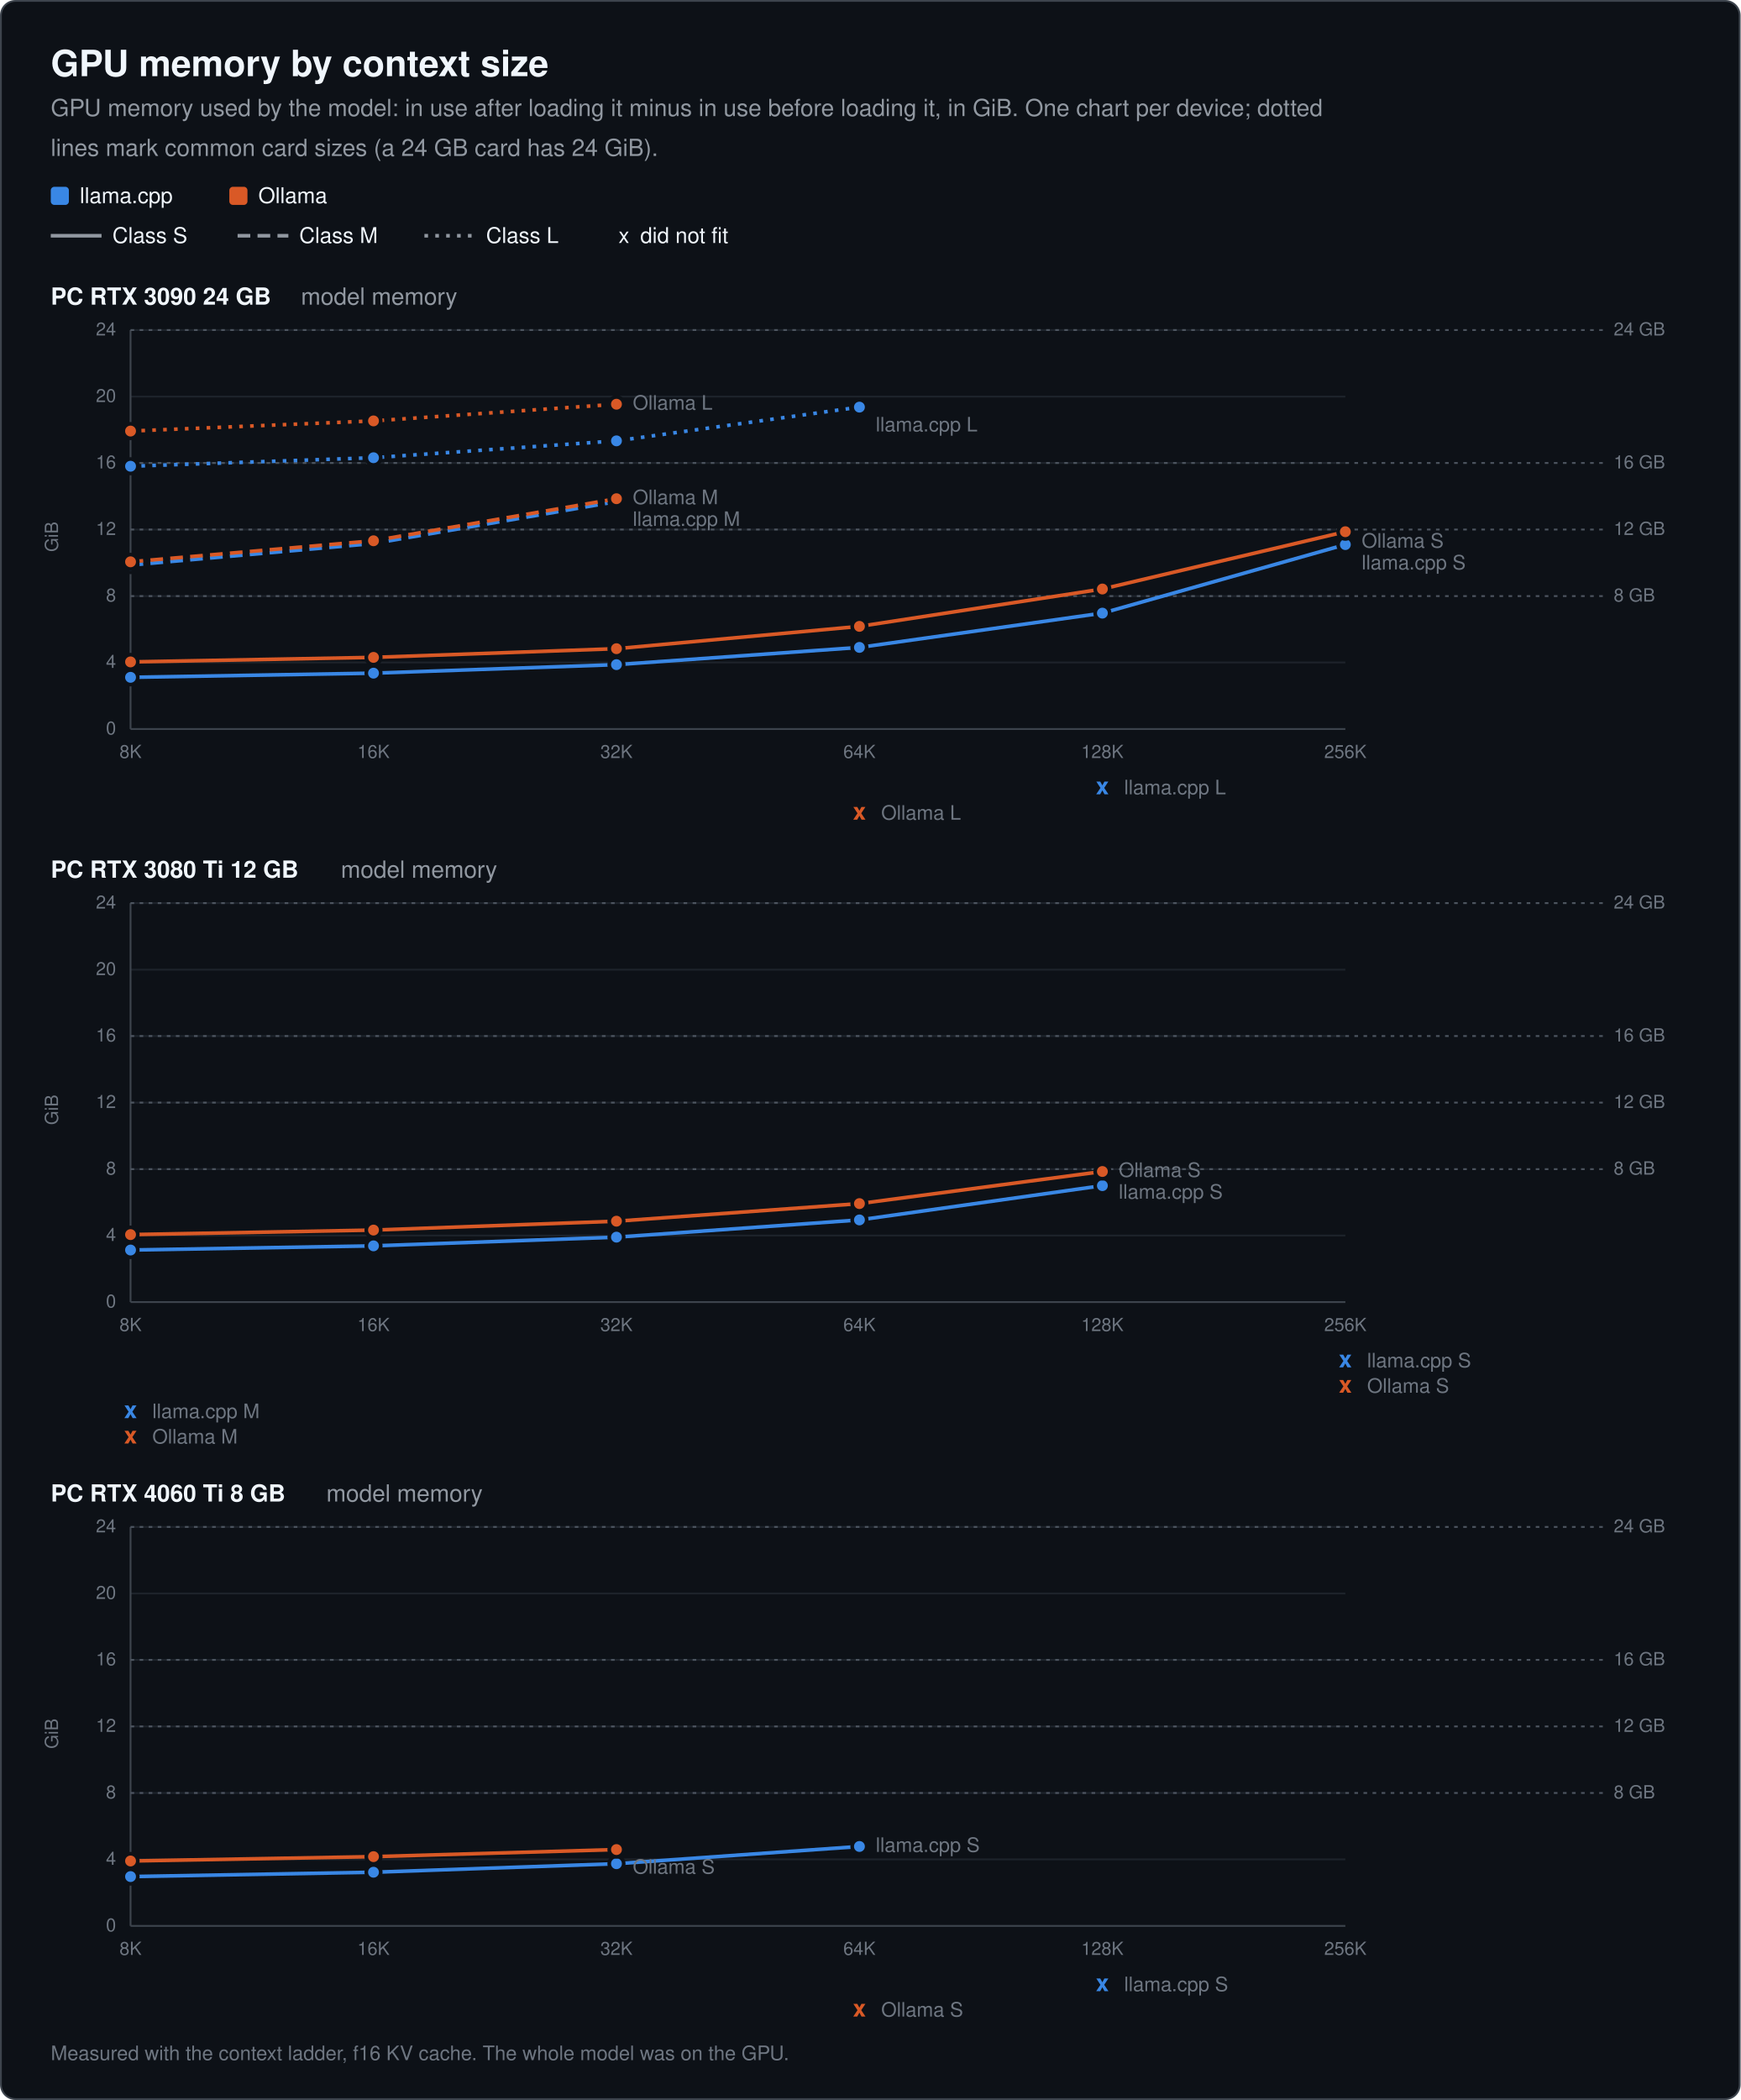
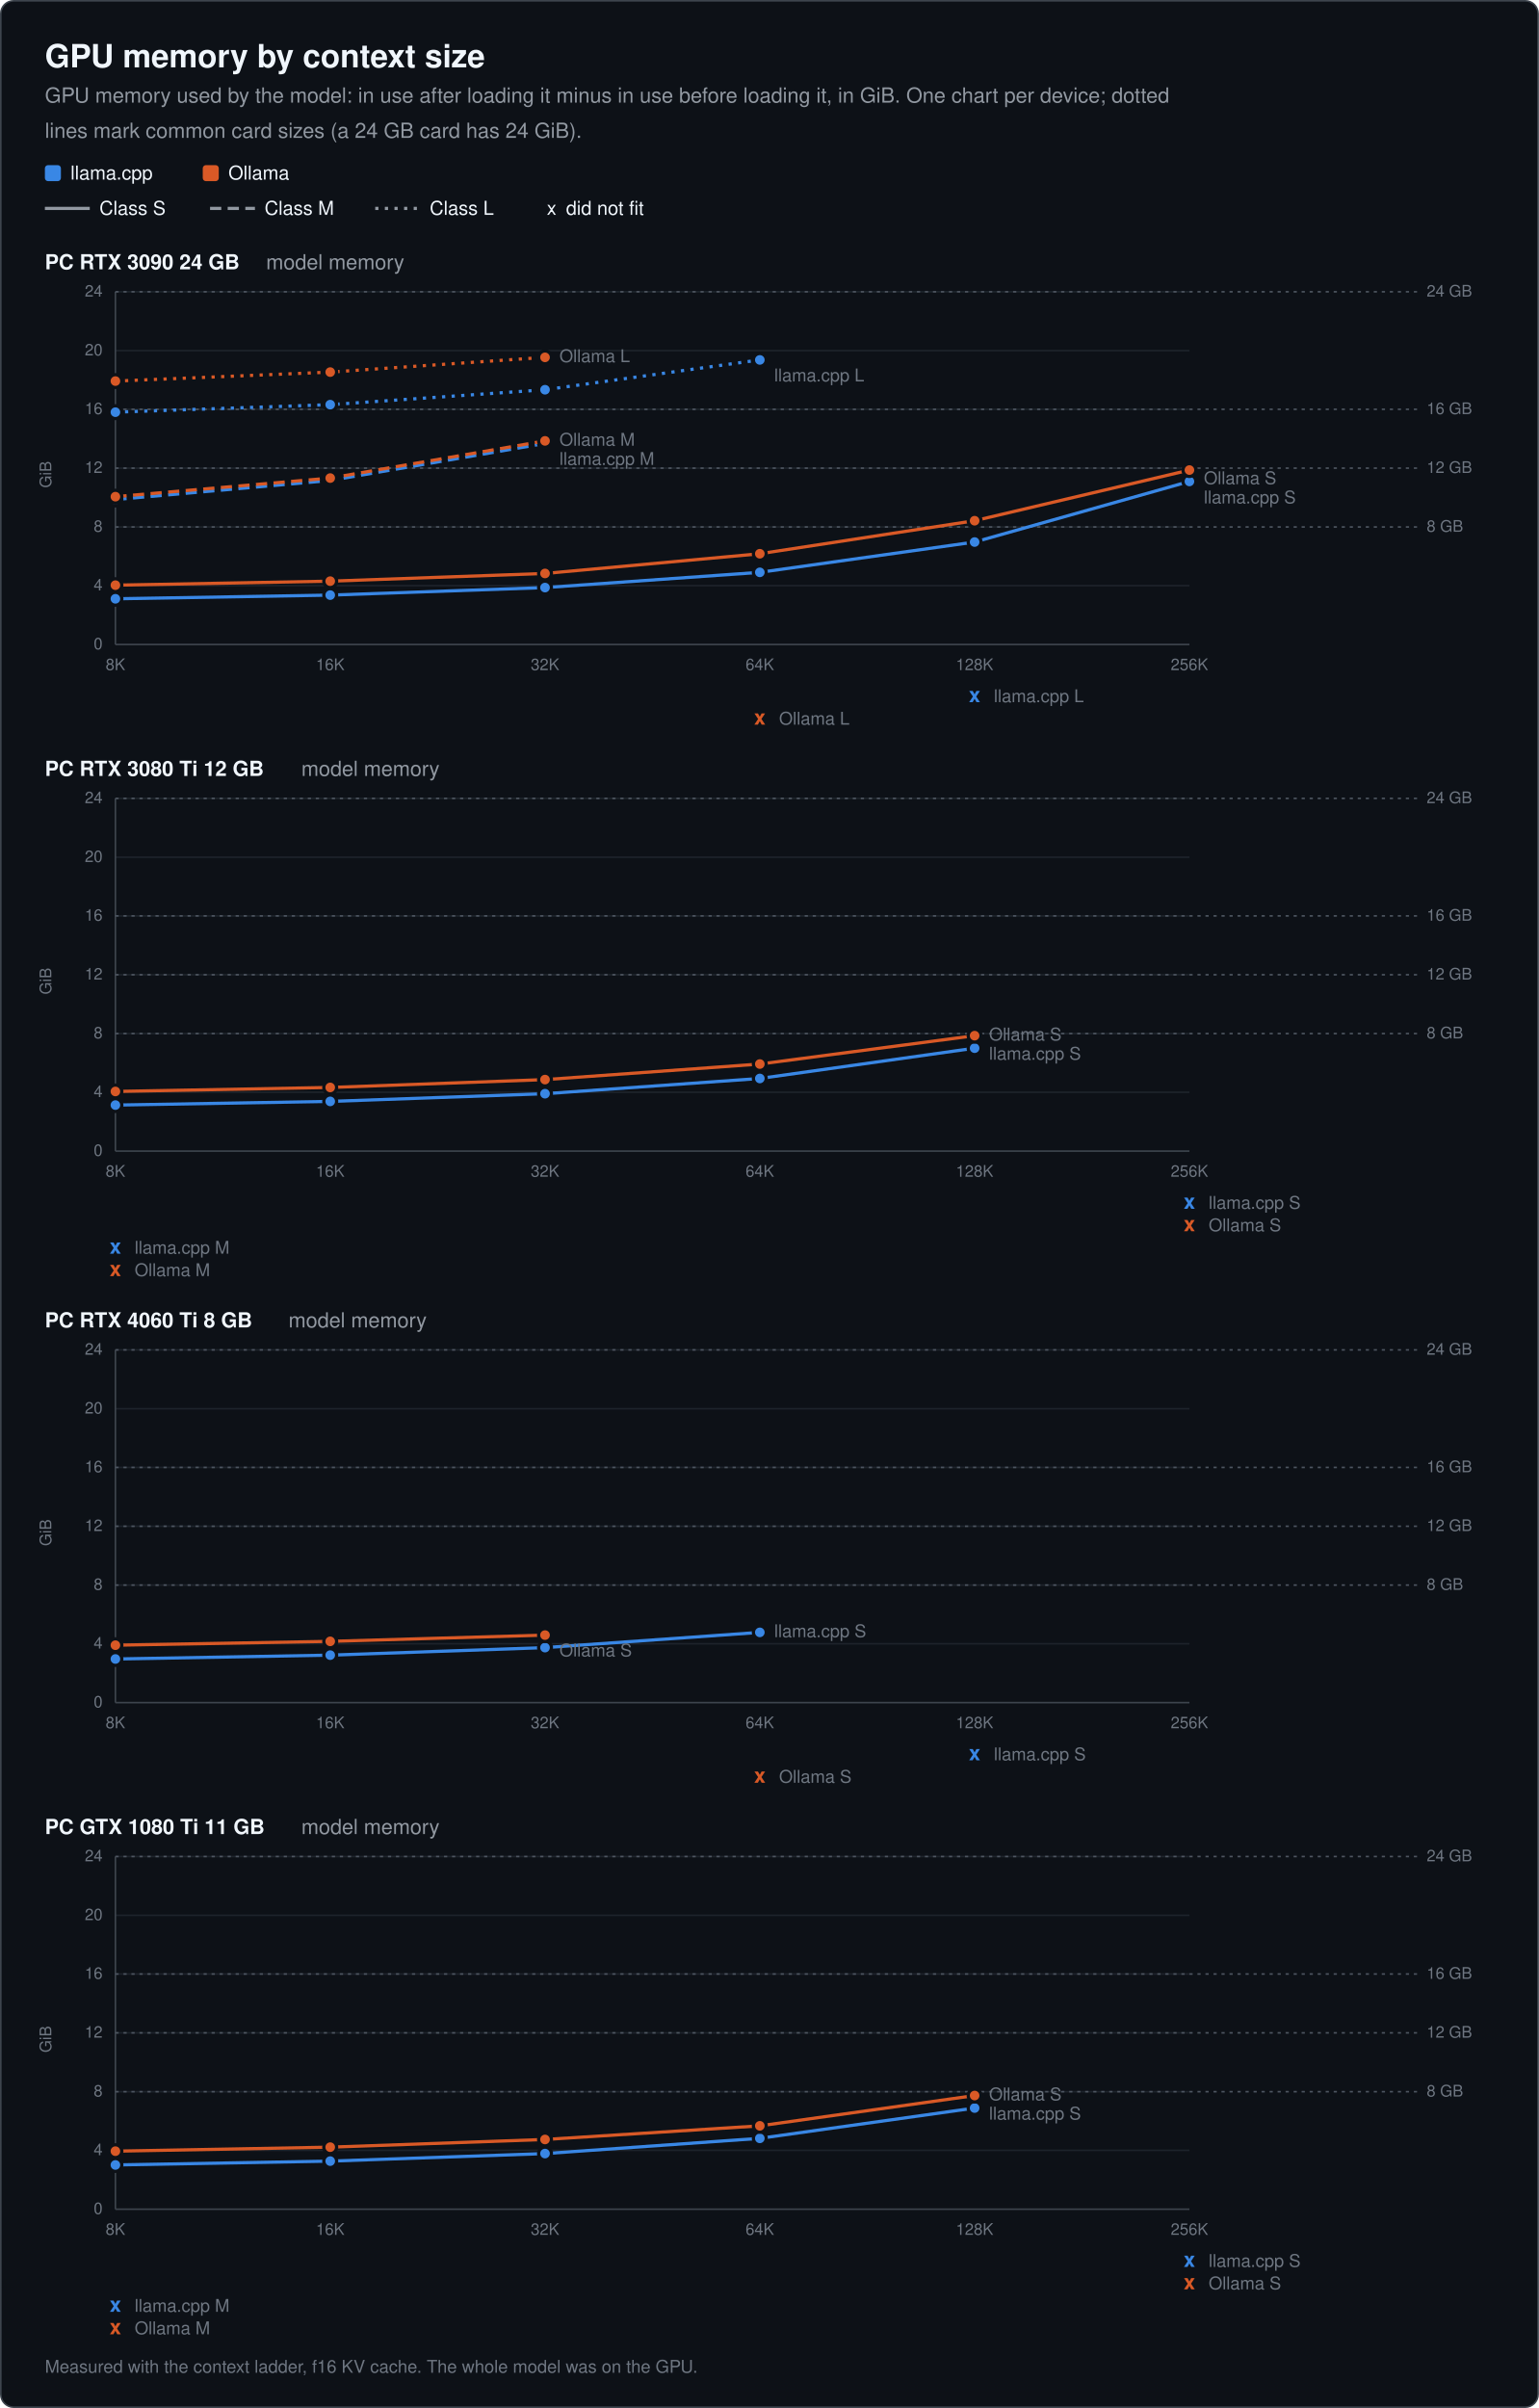
- <svg xmlns="http://www.w3.org/2000/svg" width="960" height="1158" viewBox="0 0 960 1158" role="img" aria-label="GPU memory by context size per device">
+ <svg xmlns="http://www.w3.org/2000/svg" width="960" height="1502" viewBox="0 0 960 1502" role="img" aria-label="GPU memory by context size per device">
  <style>
    text { font-family: system-ui, -apple-system, "Segoe UI", Helvetica, Arial, sans-serif; fill: #9198a1; }
    .title { font-size: 20px; font-weight: 600; fill: #f0f6fc; }
    .section { font-size: 15px; font-weight: 600; fill: #f0f6fc; }
    .panel { font-size: 13px; font-weight: 600; fill: #f0f6fc; }
    .device { font-size: 13px; fill: #f0f6fc; }
    .sub { font-size: 13px; }
    .legend { font-size: 12px; fill: #f0f6fc; }
    .value { font-size: 11px; font-variant-numeric: tabular-nums; }
    .tick { font-size: 10px; fill: #6e7681; font-variant-numeric: tabular-nums; }
    .muted, .note, .foot { fill: #6e7681; }
    .note { font-size: 11px; }
    .foot { font-size: 11px; }
    .cell { font-size: 12px; font-weight: 600; font-variant-numeric: tabular-nums; }
    .limitlabel { font-size: 10px; fill: #6e7681; }
    .grid { stroke: #1d232b; stroke-width: 1; }
    .row { stroke: #1d232b; stroke-width: 1; }
    .base { stroke: #3d444d; stroke-width: 1; }
    .limit { stroke: #4d5560; stroke-width: 1; stroke-dasharray: 2 3; }
    .gapbox { fill: none; stroke: #6e7681; stroke-width: 1; stroke-dasharray: 3 2; }
    </style>
-   <rect x="0.5" y="0.5" width="959" height="1157" rx="8" fill="#0d1117" stroke="#3d444d" />
+   <rect x="0.5" y="0.5" width="959" height="1501" rx="8" fill="#0d1117" stroke="#3d444d" />
  <text x="28" y="42" class="title">GPU memory by context size</text>
  <text x="28" y="64" class="sub">GPU memory used by the model: in use after loading it minus in use before loading it, in GiB. One chart per device; dotted</text>
  <text x="28" y="86" class="sub">lines mark common card sizes (a 24 GB card has 24 GiB).</text>
  <rect x="28" y="103" width="10" height="10" rx="2" fill="#3987e5" />
  <text x="44" y="112" class="legend">llama.cpp</text>
  <rect x="126.48" y="103" width="10" height="10" rx="2" fill="#d95926" />
  <text x="142.48" y="112" class="legend">Ollama</text>
  <line x1="28" y1="130" x2="56" y2="130" stroke="#9198a1" stroke-width="2" />
  <text x="62" y="134" class="legend">Class S</text>
  <line x1="131.04" y1="130" x2="159.04" y2="130" stroke="#9198a1" stroke-width="2" stroke-dasharray="7 4" />
  <text x="165.04" y="134" class="legend">Class M</text>
  <line x1="234.08" y1="130" x2="262.08" y2="130" stroke="#9198a1" stroke-width="2" stroke-dasharray="2 4" />
  <text x="268.08" y="134" class="legend">Class L</text>
  <text x="341.12" y="134" class="legend" style="fill:#f0f6fc">x</text>
  <text x="353.12" y="134" class="legend">did not fit</text>
  <text x="28" y="168" class="panel panel-title">PC RTX 3090 24 GB</text>
  <text x="166" y="168" class="sub">model memory</text>
  <text x="64" y="405.0" class="tick" text-anchor="end">0</text>
  <line x1="72" y1="365.3" x2="742" y2="365.3" class="grid" />
  <text x="64" y="368.3" class="tick" text-anchor="end">4</text>
  <line x1="72" y1="328.7" x2="742" y2="328.7" class="grid" />
  <text x="64" y="331.7" class="tick" text-anchor="end">8</text>
  <line x1="72" y1="292.0" x2="742" y2="292.0" class="grid" />
  <text x="64" y="295.0" class="tick" text-anchor="end">12</text>
  <line x1="72" y1="255.3" x2="742" y2="255.3" class="grid" />
  <text x="64" y="258.3" class="tick" text-anchor="end">16</text>
  <line x1="72" y1="218.7" x2="742" y2="218.7" class="grid" />
  <text x="64" y="221.7" class="tick" text-anchor="end">20</text>
  <line x1="72" y1="182.0" x2="742" y2="182.0" class="grid" />
  <text x="64" y="185.0" class="tick" text-anchor="end">24</text>
  <line x1="72" y1="182" x2="72" y2="402" class="base" />
  <line x1="72" y1="402" x2="742" y2="402" class="base" />
  <text x="28" y="292.0" class="tick" text-anchor="middle" transform="rotate(-90 32 292.0)">GiB</text>
  <text x="72.0" y="418" class="tick" text-anchor="middle">8K</text>
  <text x="206.0" y="418" class="tick" text-anchor="middle">16K</text>
  <text x="340.0" y="418" class="tick" text-anchor="middle">32K</text>
  <text x="474.0" y="418" class="tick" text-anchor="middle">64K</text>
  <text x="608.0" y="418" class="tick" text-anchor="middle">128K</text>
  <text x="742.0" y="418" class="tick" text-anchor="middle">256K</text>
  <line x1="72" y1="328.7" x2="884" y2="328.7" class="limit" />
  <text x="890" y="331.7" class="limitlabel">8 GB</text>
  <line x1="72" y1="292.0" x2="884" y2="292.0" class="limit" />
  <text x="890" y="295.0" class="limitlabel">12 GB</text>
  <line x1="72" y1="255.3" x2="884" y2="255.3" class="limit" />
  <text x="890" y="258.3" class="limitlabel">16 GB</text>
  <line x1="72" y1="182.0" x2="884" y2="182.0" class="limit" />
  <text x="890" y="185.0" class="limitlabel">24 GB</text>
  <polyline points="72.0,373.5 206.0,371.2 340.0,366.5 474.0,357.0 608.0,338.1 742.0,300.3" fill="none" stroke="#3987e5" stroke-width="2" />
  <circle cx="72.0" cy="373.5" r="4" fill="#3987e5" stroke="#0d1117" stroke-width="2" />
  <circle cx="206.0" cy="371.2" r="4" fill="#3987e5" stroke="#0d1117" stroke-width="2" />
  <circle cx="340.0" cy="366.5" r="4" fill="#3987e5" stroke="#0d1117" stroke-width="2" />
  <circle cx="474.0" cy="357.0" r="4" fill="#3987e5" stroke="#0d1117" stroke-width="2" />
  <circle cx="608.0" cy="338.1" r="4" fill="#3987e5" stroke="#0d1117" stroke-width="2" />
  <circle cx="742.0" cy="300.3" r="4" fill="#3987e5" stroke="#0d1117" stroke-width="2" />
  <polyline points="72.0,365.0 206.0,362.5 340.0,357.7 474.0,345.4 608.0,324.8 742.0,293.2" fill="none" stroke="#d95926" stroke-width="2" />
  <circle cx="72.0" cy="365.0" r="4" fill="#d95926" stroke="#0d1117" stroke-width="2" />
  <circle cx="206.0" cy="362.5" r="4" fill="#d95926" stroke="#0d1117" stroke-width="2" />
  <circle cx="340.0" cy="357.7" r="4" fill="#d95926" stroke="#0d1117" stroke-width="2" />
  <circle cx="474.0" cy="345.4" r="4" fill="#d95926" stroke="#0d1117" stroke-width="2" />
  <circle cx="608.0" cy="324.8" r="4" fill="#d95926" stroke="#0d1117" stroke-width="2" />
  <circle cx="742.0" cy="293.2" r="4" fill="#d95926" stroke="#0d1117" stroke-width="2" />
  <polyline points="72.0,311.6 206.0,299.7 340.0,276.6" fill="none" stroke="#3987e5" stroke-width="2" stroke-dasharray="7 4" />
  <circle cx="72.0" cy="311.6" r="4" fill="#3987e5" stroke="#0d1117" stroke-width="2" />
  <circle cx="206.0" cy="299.7" r="4" fill="#3987e5" stroke="#0d1117" stroke-width="2" />
  <circle cx="340.0" cy="276.6" r="4" fill="#3987e5" stroke="#0d1117" stroke-width="2" />
  <polyline points="72.0,309.8 206.0,298.2 340.0,275.0" fill="none" stroke="#d95926" stroke-width="2" stroke-dasharray="7 4" />
  <circle cx="72.0" cy="309.8" r="4" fill="#d95926" stroke="#0d1117" stroke-width="2" />
  <circle cx="206.0" cy="298.2" r="4" fill="#d95926" stroke="#0d1117" stroke-width="2" />
  <circle cx="340.0" cy="275.0" r="4" fill="#d95926" stroke="#0d1117" stroke-width="2" />
  <polyline points="72.0,257.1 206.0,252.4 340.0,243.1 474.0,224.5" fill="none" stroke="#3987e5" stroke-width="2" stroke-dasharray="2 4" />
  <circle cx="72.0" cy="257.1" r="4" fill="#3987e5" stroke="#0d1117" stroke-width="2" />
  <circle cx="206.0" cy="252.4" r="4" fill="#3987e5" stroke="#0d1117" stroke-width="2" />
  <circle cx="340.0" cy="243.1" r="4" fill="#3987e5" stroke="#0d1117" stroke-width="2" />
  <circle cx="474.0" cy="224.5" r="4" fill="#3987e5" stroke="#0d1117" stroke-width="2" />
  <polyline points="72.0,237.7 206.0,232.1 340.0,222.9" fill="none" stroke="#d95926" stroke-width="2" stroke-dasharray="2 4" />
  <circle cx="72.0" cy="237.7" r="4" fill="#d95926" stroke="#0d1117" stroke-width="2" />
  <circle cx="206.0" cy="232.1" r="4" fill="#d95926" stroke="#0d1117" stroke-width="2" />
  <circle cx="340.0" cy="222.9" r="4" fill="#d95926" stroke="#0d1117" stroke-width="2" />
  <text x="349.0" y="225.9" class="note">Ollama L</text>
  <text x="483.0" y="237.9" class="note">llama.cpp L</text>
  <text x="349.0" y="278.0" class="note">Ollama M</text>
  <text x="349.0" y="290.0" class="note">llama.cpp M</text>
  <text x="751.0" y="302.0" class="note">Ollama S</text>
  <text x="751.0" y="314.0" class="note">llama.cpp S</text>
  <text x="608.0" y="438" class="nofit" text-anchor="middle" style="fill:#3987e5;font-size:13px;font-weight:700">x</text>
  <text x="620.0" y="438" class="note">llama.cpp L</text>
  <text x="474.0" y="452" class="nofit" text-anchor="middle" style="fill:#d95926;font-size:13px;font-weight:700">x</text>
  <text x="486.0" y="452" class="note">Ollama L</text>
  <text x="28" y="484" class="panel panel-title">PC RTX 3080 Ti 12 GB</text>
  <text x="188" y="484" class="sub">model memory</text>
  <text x="64" y="721.0" class="tick" text-anchor="end">0</text>
  <line x1="72" y1="681.3" x2="742" y2="681.3" class="grid" />
  <text x="64" y="684.3" class="tick" text-anchor="end">4</text>
  <line x1="72" y1="644.7" x2="742" y2="644.7" class="grid" />
  <text x="64" y="647.7" class="tick" text-anchor="end">8</text>
  <line x1="72" y1="608.0" x2="742" y2="608.0" class="grid" />
  <text x="64" y="611.0" class="tick" text-anchor="end">12</text>
  <line x1="72" y1="571.3" x2="742" y2="571.3" class="grid" />
  <text x="64" y="574.3" class="tick" text-anchor="end">16</text>
  <line x1="72" y1="534.7" x2="742" y2="534.7" class="grid" />
  <text x="64" y="537.7" class="tick" text-anchor="end">20</text>
  <line x1="72" y1="498.0" x2="742" y2="498.0" class="grid" />
  <text x="64" y="501.0" class="tick" text-anchor="end">24</text>
  <line x1="72" y1="498" x2="72" y2="718" class="base" />
  <line x1="72" y1="718" x2="742" y2="718" class="base" />
  <text x="28" y="608.0" class="tick" text-anchor="middle" transform="rotate(-90 32 608.0)">GiB</text>
  <text x="72.0" y="734" class="tick" text-anchor="middle">8K</text>
  <text x="206.0" y="734" class="tick" text-anchor="middle">16K</text>
  <text x="340.0" y="734" class="tick" text-anchor="middle">32K</text>
  <text x="474.0" y="734" class="tick" text-anchor="middle">64K</text>
  <text x="608.0" y="734" class="tick" text-anchor="middle">128K</text>
  <text x="742.0" y="734" class="tick" text-anchor="middle">256K</text>
  <line x1="72" y1="644.7" x2="884" y2="644.7" class="limit" />
  <text x="890" y="647.7" class="limitlabel">8 GB</text>
  <line x1="72" y1="608.0" x2="884" y2="608.0" class="limit" />
  <text x="890" y="611.0" class="limitlabel">12 GB</text>
  <line x1="72" y1="571.3" x2="884" y2="571.3" class="limit" />
  <text x="890" y="574.3" class="limitlabel">16 GB</text>
  <line x1="72" y1="498.0" x2="884" y2="498.0" class="limit" />
  <text x="890" y="501.0" class="limitlabel">24 GB</text>
  <polyline points="72.0,689.3 206.0,687.0 340.0,682.2 474.0,672.7 608.0,653.8" fill="none" stroke="#3987e5" stroke-width="2" />
  <circle cx="72.0" cy="689.3" r="4" fill="#3987e5" stroke="#0d1117" stroke-width="2" />
  <circle cx="206.0" cy="687.0" r="4" fill="#3987e5" stroke="#0d1117" stroke-width="2" />
  <circle cx="340.0" cy="682.2" r="4" fill="#3987e5" stroke="#0d1117" stroke-width="2" />
  <circle cx="474.0" cy="672.7" r="4" fill="#3987e5" stroke="#0d1117" stroke-width="2" />
  <circle cx="608.0" cy="653.8" r="4" fill="#3987e5" stroke="#0d1117" stroke-width="2" />
  <polyline points="72.0,680.8 206.0,678.3 340.0,673.4 474.0,663.7 608.0,646.0" fill="none" stroke="#d95926" stroke-width="2" />
  <circle cx="72.0" cy="680.8" r="4" fill="#d95926" stroke="#0d1117" stroke-width="2" />
  <circle cx="206.0" cy="678.3" r="4" fill="#d95926" stroke="#0d1117" stroke-width="2" />
  <circle cx="340.0" cy="673.4" r="4" fill="#d95926" stroke="#0d1117" stroke-width="2" />
  <circle cx="474.0" cy="663.7" r="4" fill="#d95926" stroke="#0d1117" stroke-width="2" />
  <circle cx="608.0" cy="646.0" r="4" fill="#d95926" stroke="#0d1117" stroke-width="2" />
  <text x="617.0" y="649.0" class="note">Ollama S</text>
  <text x="617.0" y="661.0" class="note">llama.cpp S</text>
  <text x="742.0" y="754" class="nofit" text-anchor="middle" style="fill:#3987e5;font-size:13px;font-weight:700">x</text>
  <text x="754.0" y="754" class="note">llama.cpp S</text>
  <text x="742.0" y="768" class="nofit" text-anchor="middle" style="fill:#d95926;font-size:13px;font-weight:700">x</text>
  <text x="754.0" y="768" class="note">Ollama S</text>
  <text x="72.0" y="782" class="nofit" text-anchor="middle" style="fill:#3987e5;font-size:13px;font-weight:700">x</text>
  <text x="84.0" y="782" class="note">llama.cpp M</text>
  <text x="72.0" y="796" class="nofit" text-anchor="middle" style="fill:#d95926;font-size:13px;font-weight:700">x</text>
  <text x="84.0" y="796" class="note">Ollama M</text>
  <text x="28" y="828" class="panel panel-title">PC RTX 4060 Ti 8 GB</text>
  <text x="180" y="828" class="sub">model memory</text>
  <text x="64" y="1065.0" class="tick" text-anchor="end">0</text>
  <line x1="72" y1="1025.3" x2="742" y2="1025.3" class="grid" />
  <text x="64" y="1028.3" class="tick" text-anchor="end">4</text>
  <line x1="72" y1="988.7" x2="742" y2="988.7" class="grid" />
  <text x="64" y="991.7" class="tick" text-anchor="end">8</text>
  <line x1="72" y1="952.0" x2="742" y2="952.0" class="grid" />
  <text x="64" y="955.0" class="tick" text-anchor="end">12</text>
  <line x1="72" y1="915.3" x2="742" y2="915.3" class="grid" />
  <text x="64" y="918.3" class="tick" text-anchor="end">16</text>
  <line x1="72" y1="878.7" x2="742" y2="878.7" class="grid" />
  <text x="64" y="881.7" class="tick" text-anchor="end">20</text>
  <line x1="72" y1="842.0" x2="742" y2="842.0" class="grid" />
  <text x="64" y="845.0" class="tick" text-anchor="end">24</text>
  <line x1="72" y1="842" x2="72" y2="1062" class="base" />
  <line x1="72" y1="1062" x2="742" y2="1062" class="base" />
  <text x="28" y="952.0" class="tick" text-anchor="middle" transform="rotate(-90 32 952.0)">GiB</text>
  <text x="72.0" y="1078" class="tick" text-anchor="middle">8K</text>
  <text x="206.0" y="1078" class="tick" text-anchor="middle">16K</text>
  <text x="340.0" y="1078" class="tick" text-anchor="middle">32K</text>
  <text x="474.0" y="1078" class="tick" text-anchor="middle">64K</text>
  <text x="608.0" y="1078" class="tick" text-anchor="middle">128K</text>
  <text x="742.0" y="1078" class="tick" text-anchor="middle">256K</text>
  <line x1="72" y1="988.7" x2="884" y2="988.7" class="limit" />
  <text x="890" y="991.7" class="limitlabel">8 GB</text>
  <line x1="72" y1="952.0" x2="884" y2="952.0" class="limit" />
  <text x="890" y="955.0" class="limitlabel">12 GB</text>
  <line x1="72" y1="915.3" x2="884" y2="915.3" class="limit" />
  <text x="890" y="918.3" class="limitlabel">16 GB</text>
  <line x1="72" y1="842.0" x2="884" y2="842.0" class="limit" />
  <text x="890" y="845.0" class="limitlabel">24 GB</text>
  <polyline points="72.0,1034.8 206.0,1032.4 340.0,1027.7 474.0,1018.2" fill="none" stroke="#3987e5" stroke-width="2" />
  <circle cx="72.0" cy="1034.8" r="4" fill="#3987e5" stroke="#0d1117" stroke-width="2" />
  <circle cx="206.0" cy="1032.4" r="4" fill="#3987e5" stroke="#0d1117" stroke-width="2" />
  <circle cx="340.0" cy="1027.7" r="4" fill="#3987e5" stroke="#0d1117" stroke-width="2" />
  <circle cx="474.0" cy="1018.2" r="4" fill="#3987e5" stroke="#0d1117" stroke-width="2" />
  <polyline points="72.0,1026.2 206.0,1023.8 340.0,1019.9" fill="none" stroke="#d95926" stroke-width="2" />
  <circle cx="72.0" cy="1026.2" r="4" fill="#d95926" stroke="#0d1117" stroke-width="2" />
  <circle cx="206.0" cy="1023.8" r="4" fill="#d95926" stroke="#0d1117" stroke-width="2" />
  <circle cx="340.0" cy="1019.9" r="4" fill="#d95926" stroke="#0d1117" stroke-width="2" />
  <text x="483.0" y="1021.2" class="note">llama.cpp S</text>
  <text x="349.0" y="1033.2" class="note">Ollama S</text>
  <text x="608.0" y="1098" class="nofit" text-anchor="middle" style="fill:#3987e5;font-size:13px;font-weight:700">x</text>
  <text x="620.0" y="1098" class="note">llama.cpp S</text>
  <text x="474.0" y="1112" class="nofit" text-anchor="middle" style="fill:#d95926;font-size:13px;font-weight:700">x</text>
  <text x="486.0" y="1112" class="note">Ollama S</text>
-   <text x="28" y="1136" class="foot">Measured with the context ladder, f16 KV cache. The whole model was on the GPU.</text>
+   <text x="28" y="1144" class="panel panel-title">PC GTX 1080 Ti 11 GB</text>
+   <text x="188" y="1144" class="sub">model memory</text>
+   <text x="64" y="1381.0" class="tick" text-anchor="end">0</text>
+   <line x1="72" y1="1341.3" x2="742" y2="1341.3" class="grid" />
+   <text x="64" y="1344.3" class="tick" text-anchor="end">4</text>
+   <line x1="72" y1="1304.7" x2="742" y2="1304.7" class="grid" />
+   <text x="64" y="1307.7" class="tick" text-anchor="end">8</text>
+   <line x1="72" y1="1268.0" x2="742" y2="1268.0" class="grid" />
+   <text x="64" y="1271.0" class="tick" text-anchor="end">12</text>
+   <line x1="72" y1="1231.3" x2="742" y2="1231.3" class="grid" />
+   <text x="64" y="1234.3" class="tick" text-anchor="end">16</text>
+   <line x1="72" y1="1194.7" x2="742" y2="1194.7" class="grid" />
+   <text x="64" y="1197.7" class="tick" text-anchor="end">20</text>
+   <line x1="72" y1="1158.0" x2="742" y2="1158.0" class="grid" />
+   <text x="64" y="1161.0" class="tick" text-anchor="end">24</text>
+   <line x1="72" y1="1158" x2="72" y2="1378" class="base" />
+   <line x1="72" y1="1378" x2="742" y2="1378" class="base" />
+   <text x="28" y="1268.0" class="tick" text-anchor="middle" transform="rotate(-90 32 1268.0)">GiB</text>
+   <text x="72.0" y="1394" class="tick" text-anchor="middle">8K</text>
+   <text x="206.0" y="1394" class="tick" text-anchor="middle">16K</text>
+   <text x="340.0" y="1394" class="tick" text-anchor="middle">32K</text>
+   <text x="474.0" y="1394" class="tick" text-anchor="middle">64K</text>
+   <text x="608.0" y="1394" class="tick" text-anchor="middle">128K</text>
+   <text x="742.0" y="1394" class="tick" text-anchor="middle">256K</text>
+   <line x1="72" y1="1304.7" x2="884" y2="1304.7" class="limit" />
+   <text x="890" y="1307.7" class="limitlabel">8 GB</text>
+   <line x1="72" y1="1268.0" x2="884" y2="1268.0" class="limit" />
+   <text x="890" y="1271.0" class="limitlabel">12 GB</text>
+   <line x1="72" y1="1231.3" x2="884" y2="1231.3" class="limit" />
+   <text x="890" y="1234.3" class="limitlabel">16 GB</text>
+   <line x1="72" y1="1158.0" x2="884" y2="1158.0" class="limit" />
+   <text x="890" y="1161.0" class="limitlabel">24 GB</text>
+   <polyline points="72.0,1350.4 206.0,1348.0 340.0,1343.3 474.0,1333.8 608.0,1314.9" fill="none" stroke="#3987e5" stroke-width="2" />
+   <circle cx="72.0" cy="1350.4" r="4" fill="#3987e5" stroke="#0d1117" stroke-width="2" />
+   <circle cx="206.0" cy="1348.0" r="4" fill="#3987e5" stroke="#0d1117" stroke-width="2" />
+   <circle cx="340.0" cy="1343.3" r="4" fill="#3987e5" stroke="#0d1117" stroke-width="2" />
+   <circle cx="474.0" cy="1333.8" r="4" fill="#3987e5" stroke="#0d1117" stroke-width="2" />
+   <circle cx="608.0" cy="1314.9" r="4" fill="#3987e5" stroke="#0d1117" stroke-width="2" />
+   <polyline points="72.0,1341.8 206.0,1339.3 340.0,1334.5 474.0,1326.0 608.0,1307.1" fill="none" stroke="#d95926" stroke-width="2" />
+   <circle cx="72.0" cy="1341.8" r="4" fill="#d95926" stroke="#0d1117" stroke-width="2" />
+   <circle cx="206.0" cy="1339.3" r="4" fill="#d95926" stroke="#0d1117" stroke-width="2" />
+   <circle cx="340.0" cy="1334.5" r="4" fill="#d95926" stroke="#0d1117" stroke-width="2" />
+   <circle cx="474.0" cy="1326.0" r="4" fill="#d95926" stroke="#0d1117" stroke-width="2" />
+   <circle cx="608.0" cy="1307.1" r="4" fill="#d95926" stroke="#0d1117" stroke-width="2" />
+   <text x="617.0" y="1310.1" class="note">Ollama S</text>
+   <text x="617.0" y="1322.1" class="note">llama.cpp S</text>
+   <text x="742.0" y="1414" class="nofit" text-anchor="middle" style="fill:#3987e5;font-size:13px;font-weight:700">x</text>
+   <text x="754.0" y="1414" class="note">llama.cpp S</text>
+   <text x="742.0" y="1428" class="nofit" text-anchor="middle" style="fill:#d95926;font-size:13px;font-weight:700">x</text>
+   <text x="754.0" y="1428" class="note">Ollama S</text>
+   <text x="72.0" y="1442" class="nofit" text-anchor="middle" style="fill:#3987e5;font-size:13px;font-weight:700">x</text>
+   <text x="84.0" y="1442" class="note">llama.cpp M</text>
+   <text x="72.0" y="1456" class="nofit" text-anchor="middle" style="fill:#d95926;font-size:13px;font-weight:700">x</text>
+   <text x="84.0" y="1456" class="note">Ollama M</text>
+   <text x="28" y="1480" class="foot">Measured with the context ladder, f16 KV cache. The whole model was on the GPU.</text>
</svg>
